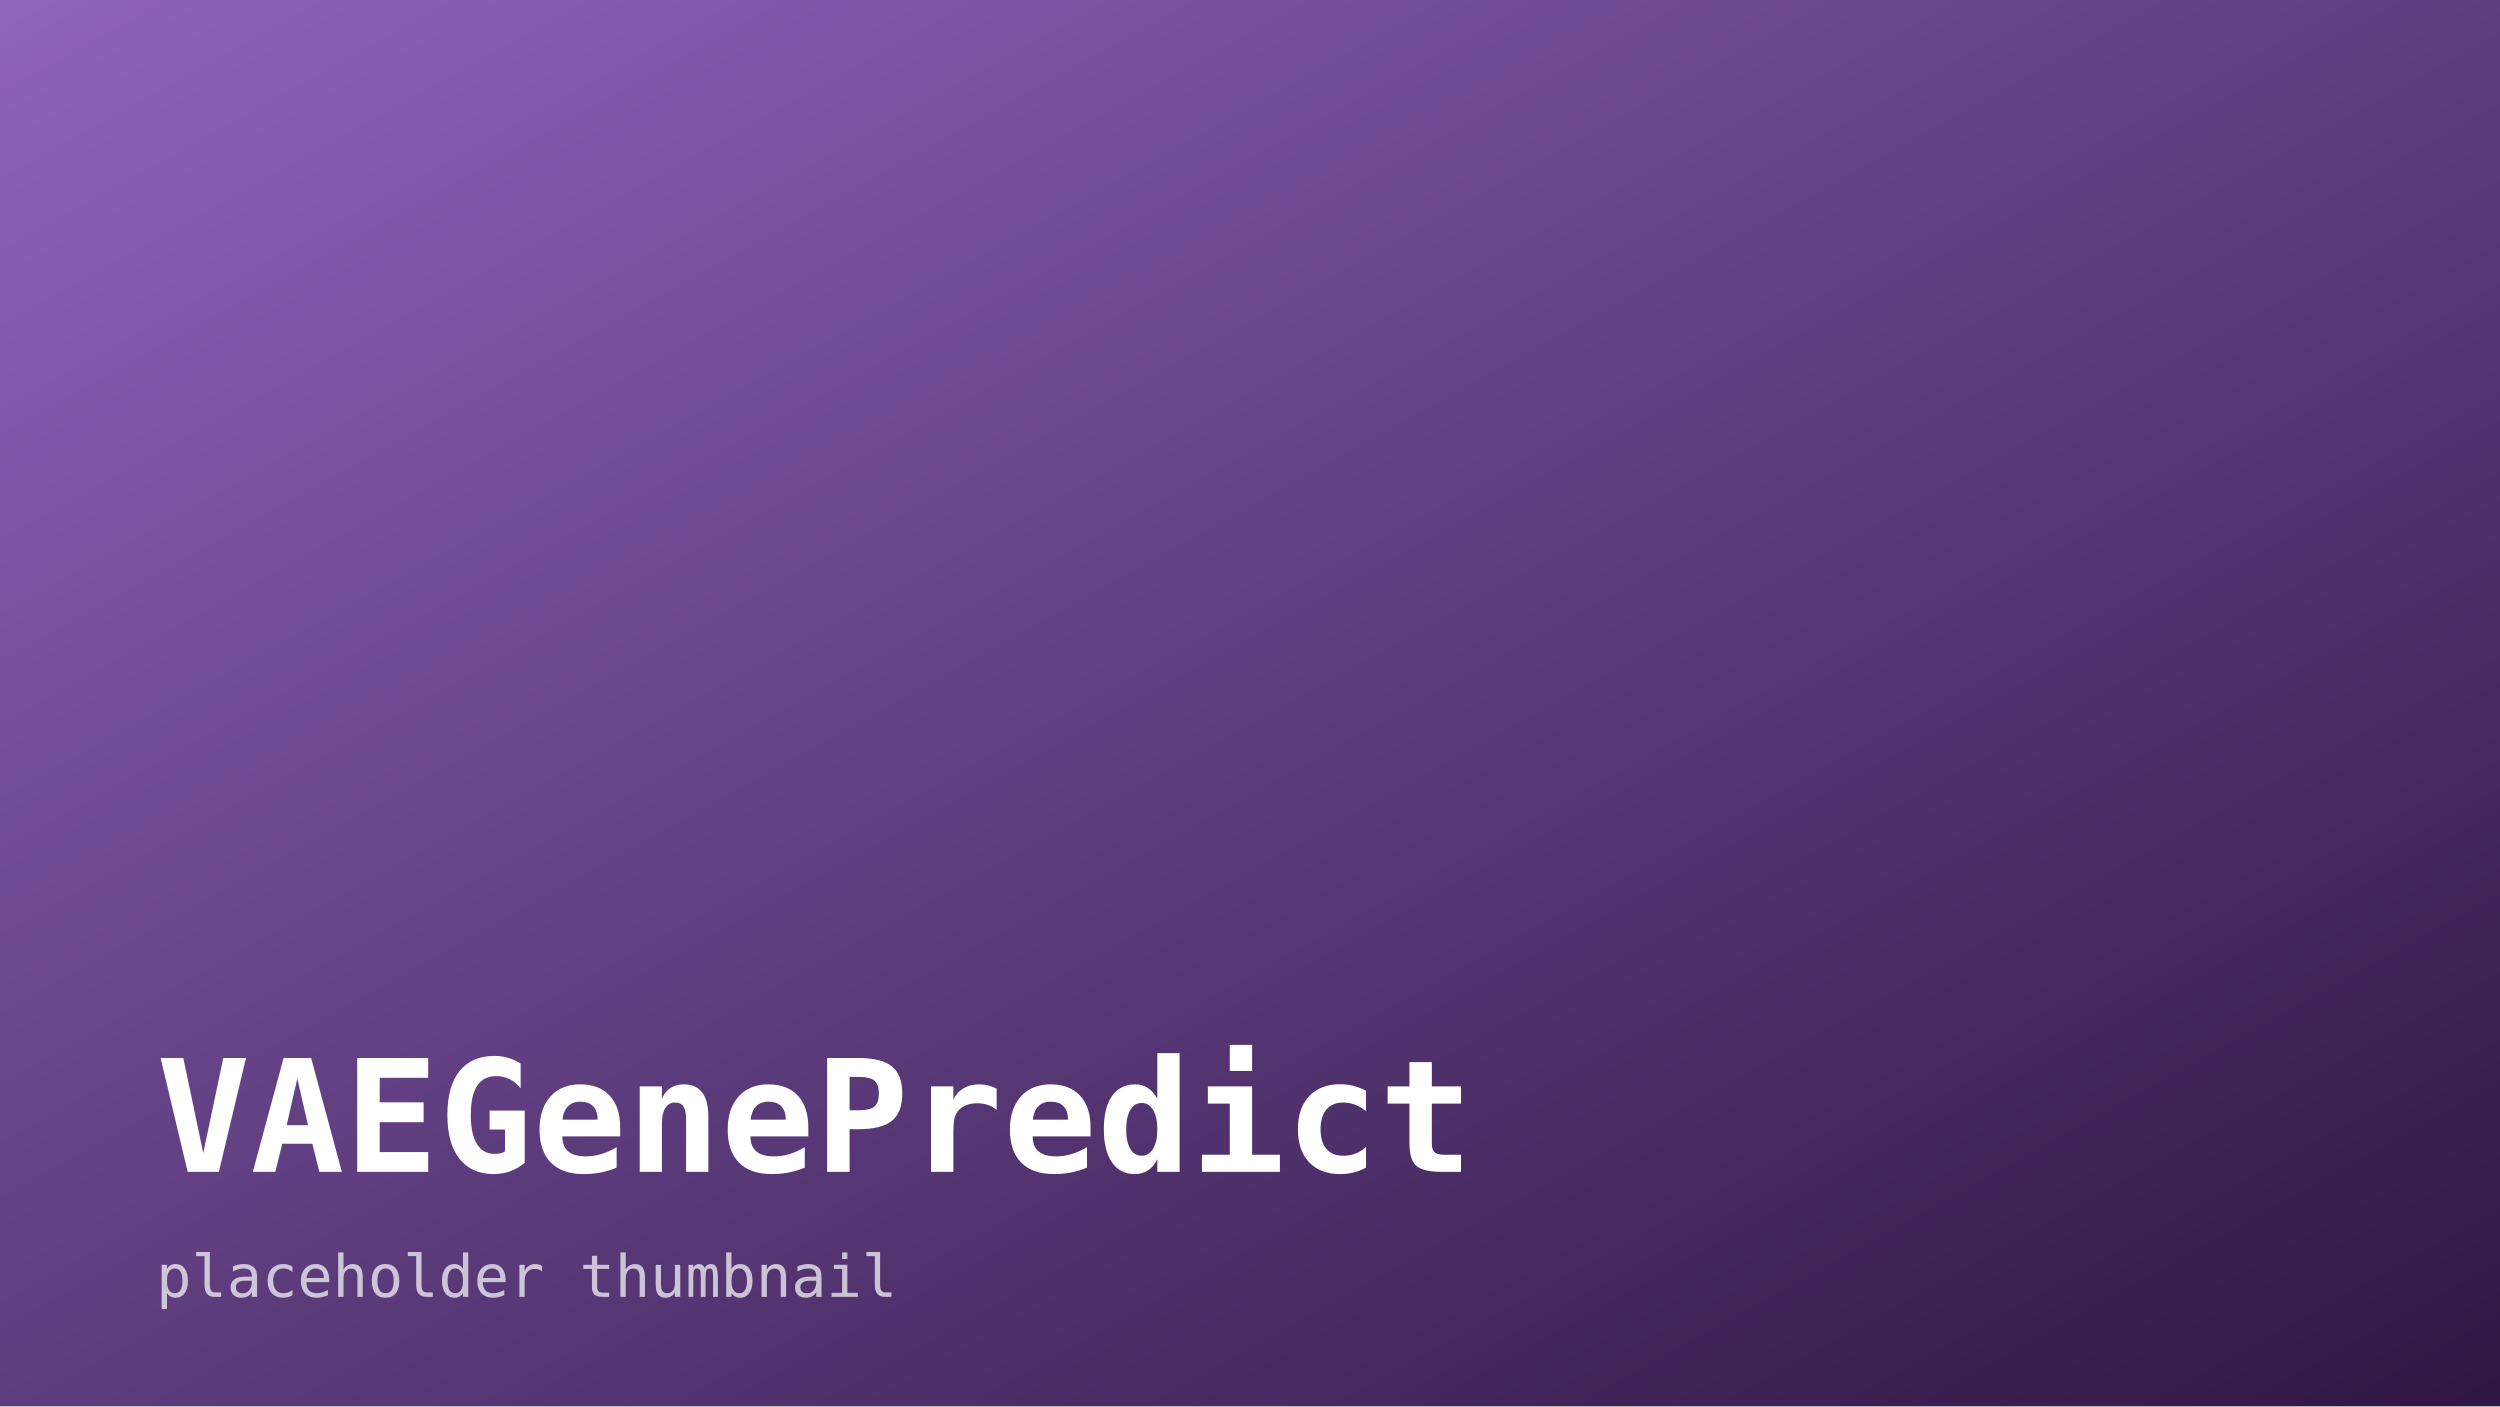
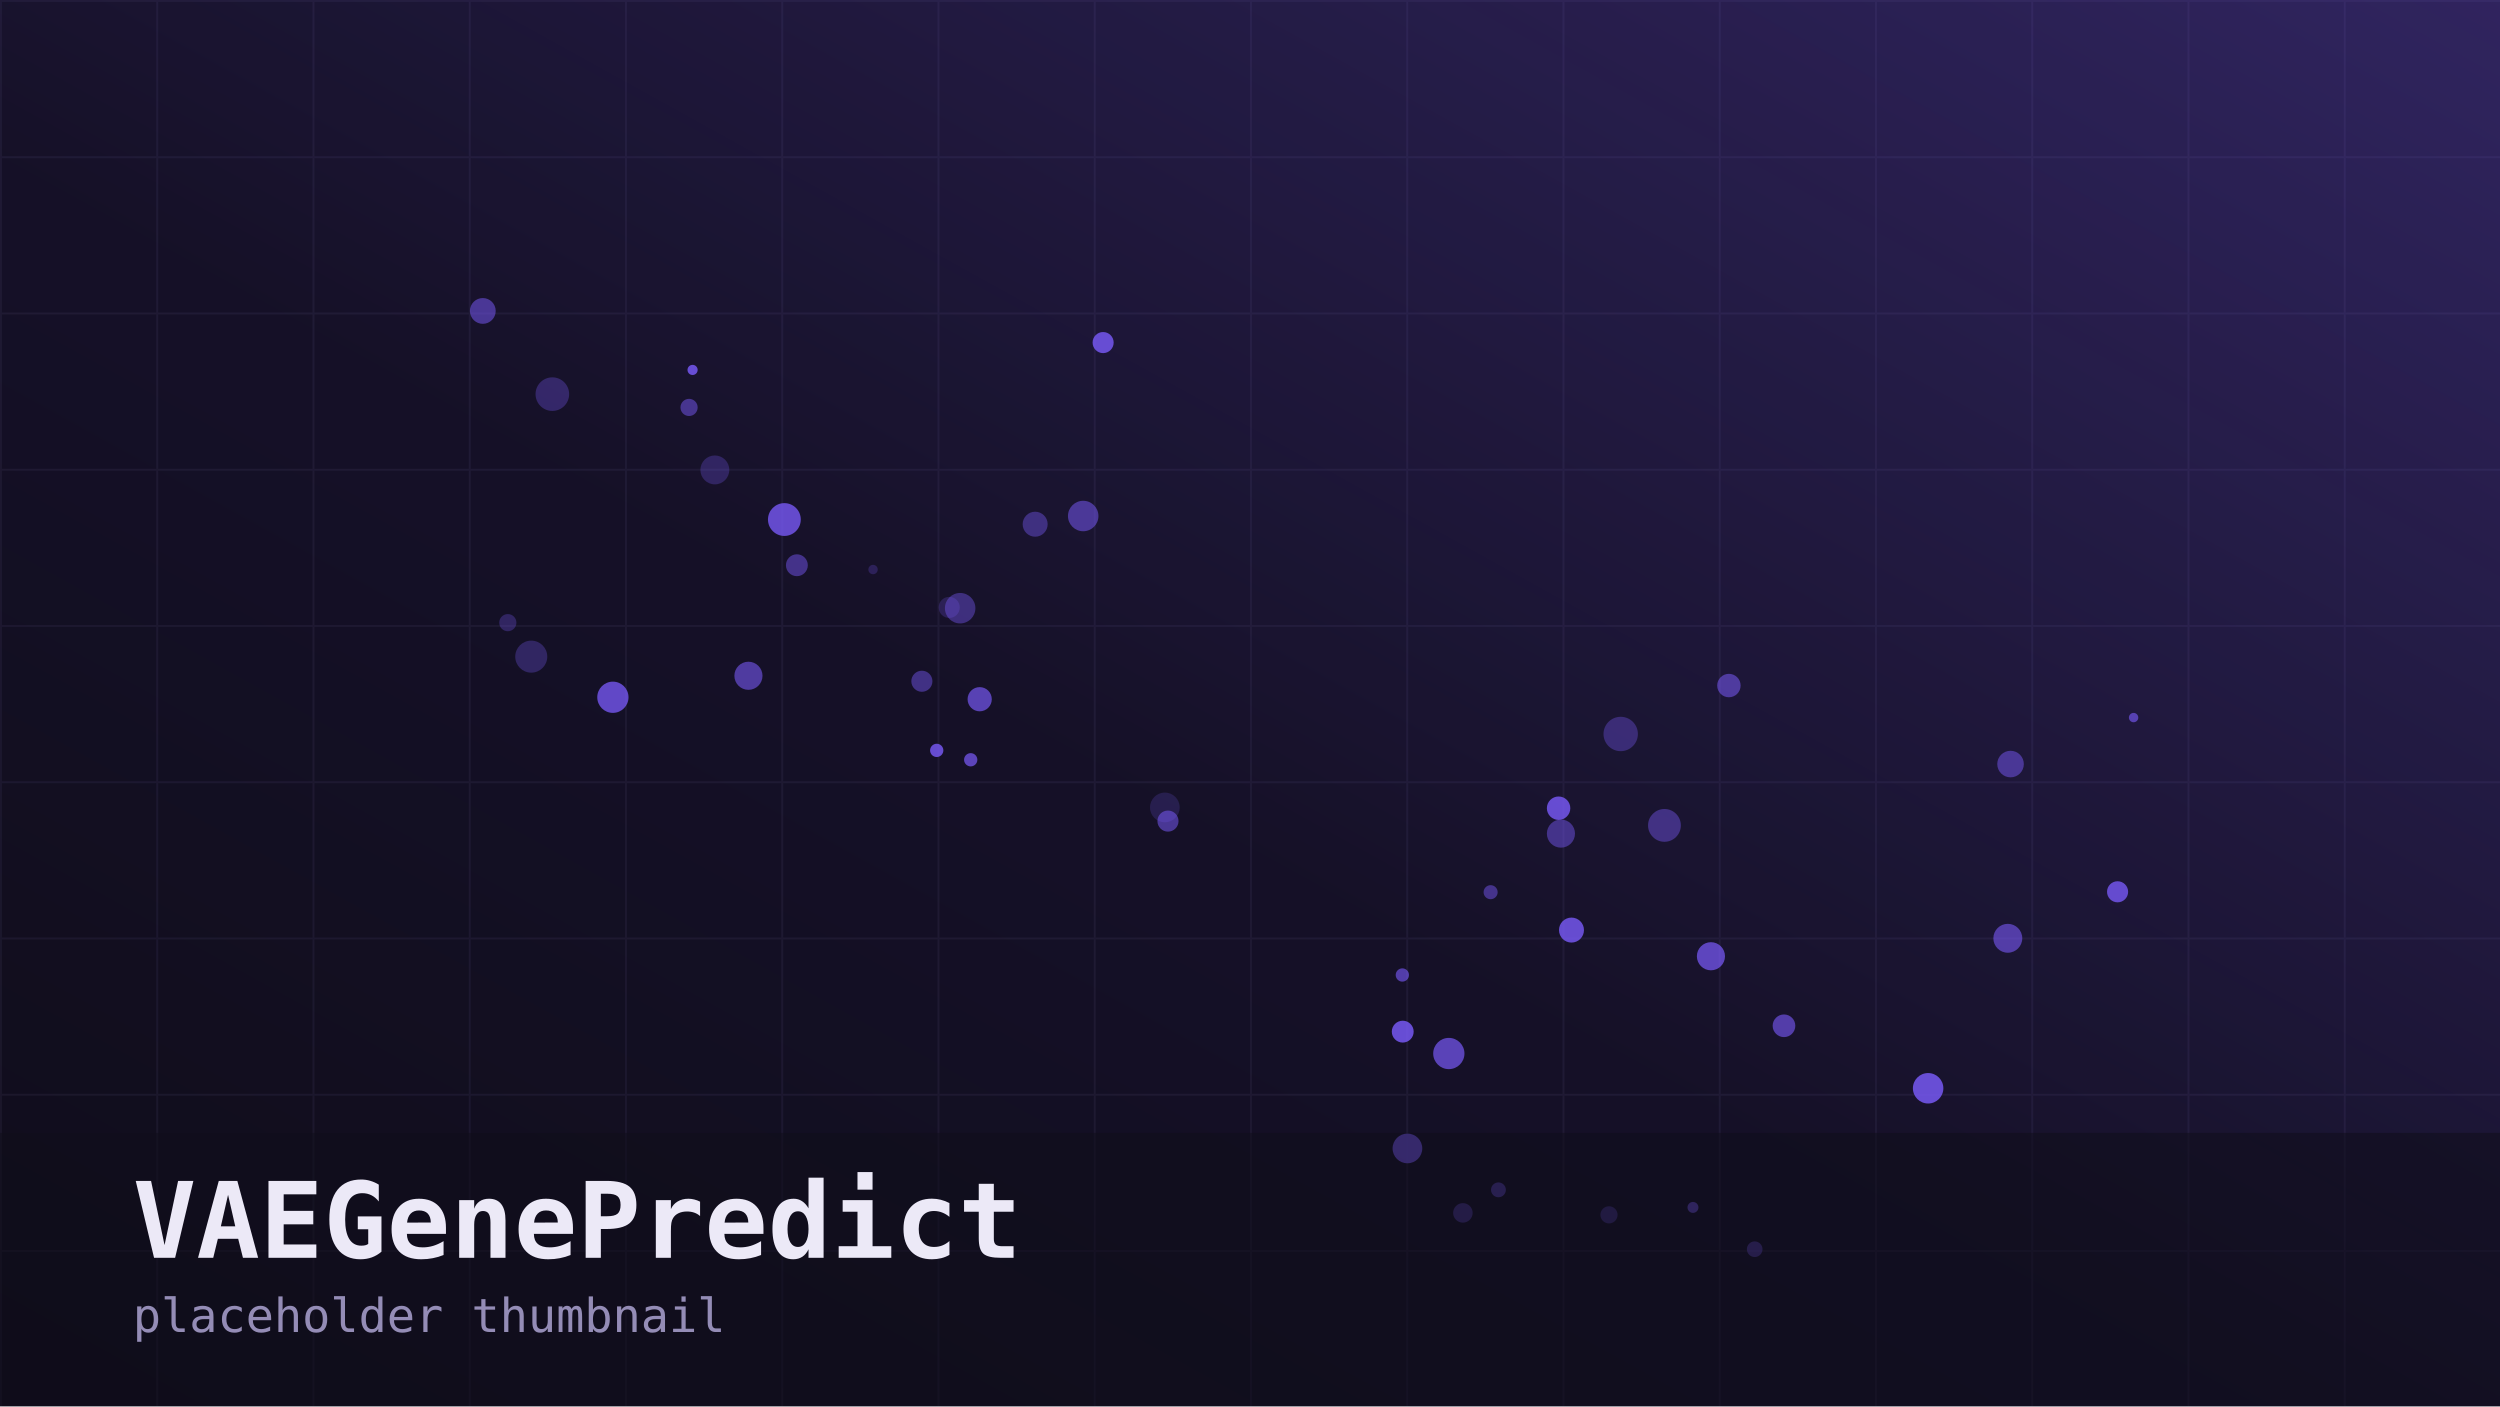
<svg xmlns="http://www.w3.org/2000/svg" viewBox="0 0 640 360" width="640" height="360" role="img" aria-label="VAEGenePredict">
  <defs>
-     <linearGradient id="g" x1="0" y1="0" x2="1" y2="1">
-       <stop offset="0" stop-color="#c084fc" />
-       <stop offset="1" stop-color="#3b1a56" />
+     <linearGradient id="w" x1="1" y1="0" x2="0" y2="1">
+       <stop offset="0" stop-color="#7C5CFF" stop-opacity="0.30" />
+       <stop offset="0.55" stop-color="#7C5CFF" stop-opacity="0.06" />
+       <stop offset="1" stop-color="#7C5CFF" stop-opacity="0" />
    </linearGradient>
+     <pattern id="g" width="40" height="40" patternUnits="userSpaceOnUse">
+       <path d="M40 0H0V40" fill="none" stroke="#A796E0" stroke-opacity="0.07" stroke-width="1" />
+     </pattern>
  </defs>
+   <rect width="640" height="360" fill="#0F0C1A" />
  <rect width="640" height="360" fill="url(#g)" />
-   <rect width="640" height="360" fill="#0e0e11" opacity="0.28" />
-   <text x="40" y="300" font-family="'Anonymous Pro', monospace" font-size="40" font-weight="700" fill="#ffffff">VAEGenePredict</text>
-   <text x="40" y="332" font-family="'Anonymous Pro', monospace" font-size="15" fill="#ffffff" opacity="0.7">placeholder thumbnail</text>
+   <rect width="640" height="360" fill="url(#w)" />
+   <circle cx="123.6" cy="79.6" r="3.3" fill="#7C5CFF" opacity="0.5" />
+   <circle cx="438" cy="244.8" r="3.6" fill="#7C5CFF" opacity="0.69" />
+   <circle cx="277.3" cy="132.1" r="3.9" fill="#7C5CFF" opacity="0.5" />
+   <circle cx="426.1" cy="211.3" r="4.2" fill="#7C5CFF" opacity="0.4" />
+   <circle cx="236" cy="174.4" r="2.7" fill="#7C5CFF" opacity="0.43" />
+   <circle cx="360.3" cy="294" r="3.8" fill="#7C5CFF" opacity="0.77" />
+   <circle cx="243" cy="155.5" r="2.7" fill="#7C5CFF" opacity="0.21" />
+   <circle cx="546.2" cy="183.7" r="1.2" fill="#7C5CFF" opacity="0.6" />
+   <circle cx="200.8" cy="133" r="4.2" fill="#7C5CFF" opacity="0.76" />
+   <circle cx="411.9" cy="311" r="2.2" fill="#7C5CFF" opacity="0.34" />
+   <circle cx="130" cy="159.4" r="2.2" fill="#7C5CFF" opacity="0.27" />
+   <circle cx="442.6" cy="175.5" r="3" fill="#7C5CFF" opacity="0.52" />
+   <circle cx="223.5" cy="145.8" r="1.2" fill="#7C5CFF" opacity="0.22" />
+   <circle cx="414.9" cy="187.9" r="4.4" fill="#7C5CFF" opacity="0.33" />
+   <circle cx="156.9" cy="178.5" r="4" fill="#7C5CFF" opacity="0.74" />
+   <circle cx="370.9" cy="269.7" r="4" fill="#7C5CFF" opacity="0.67" />
+   <circle cx="177.3" cy="94.7" r="1.3" fill="#7C5CFF" opacity="0.79" />
+   <circle cx="433.4" cy="309.1" r="1.4" fill="#7C5CFF" opacity="0.63" />
+   <circle cx="176.4" cy="104.3" r="2.2" fill="#7C5CFF" opacity="0.47" />
+   <circle cx="456.7" cy="262.6" r="2.9" fill="#7C5CFF" opacity="0.59" />
+   <circle cx="299" cy="210.2" r="2.7" fill="#7C5CFF" opacity="0.51" />
+   <circle cx="374.5" cy="310.5" r="2.5" fill="#7C5CFF" opacity="0.4" />
+   <circle cx="191.6" cy="173" r="3.6" fill="#7C5CFF" opacity="0.56" />
+   <circle cx="381.6" cy="228.4" r="1.8" fill="#7C5CFF" opacity="0.45" />
+   <circle cx="245.8" cy="155.7" r="3.9" fill="#7C5CFF" opacity="0.39" />
+   <circle cx="359" cy="249.6" r="1.7" fill="#7C5CFF" opacity="0.6" />
+   <circle cx="183" cy="120.3" r="3.7" fill="#7C5CFF" opacity="0.26" />
+   <circle cx="514" cy="240.2" r="3.7" fill="#7C5CFF" opacity="0.57" />
+   <circle cx="141.4" cy="100.9" r="4.3" fill="#7C5CFF" opacity="0.3" />
+   <circle cx="399.6" cy="213.4" r="3.6" fill="#7C5CFF" opacity="0.44" />
+   <circle cx="250.8" cy="179" r="3.1" fill="#7C5CFF" opacity="0.65" />
+   <circle cx="402.3" cy="238.1" r="3.2" fill="#7C5CFF" opacity="0.78" />
+   <circle cx="298.2" cy="206.7" r="3.8" fill="#7C5CFF" opacity="0.18" />
+   <circle cx="514.7" cy="195.6" r="3.4" fill="#7C5CFF" opacity="0.47" />
+   <circle cx="248.5" cy="194.5" r="1.7" fill="#7C5CFF" opacity="0.68" />
+   <circle cx="399" cy="206.9" r="3" fill="#7C5CFF" opacity="0.78" />
+   <circle cx="282.4" cy="87.7" r="2.7" fill="#7C5CFF" opacity="0.78" />
+   <circle cx="449.2" cy="319.8" r="2" fill="#7C5CFF" opacity="0.44" />
+   <circle cx="265" cy="134.2" r="3.2" fill="#7C5CFF" opacity="0.39" />
+   <circle cx="542.1" cy="228.3" r="2.7" fill="#7C5CFF" opacity="0.76" />
+   <circle cx="239.8" cy="192.1" r="1.7" fill="#7C5CFF" opacity="0.78" />
+   <circle cx="493.6" cy="278.6" r="3.9" fill="#7C5CFF" opacity="0.8" />
+   <circle cx="204" cy="144.7" r="2.8" fill="#7C5CFF" opacity="0.45" />
+   <circle cx="383.6" cy="304.6" r="1.9" fill="#7C5CFF" opacity="0.49" />
+   <circle cx="136" cy="168.1" r="4.1" fill="#7C5CFF" opacity="0.28" />
+   <circle cx="359.1" cy="264.1" r="2.8" fill="#7C5CFF" opacity="0.8" />
+   <rect x="0" y="290" width="640" height="70" fill="#0F0C1A" opacity="0.55" />
+   <text x="34" y="322" font-family="'Anonymous Pro',monospace" font-size="27" font-weight="700" fill="#ECE9F7">VAEGenePredict</text>
+   <text x="34" y="341" font-family="'Anonymous Pro',monospace" font-size="12" fill="#948CB6">placeholder thumbnail</text>
</svg>
